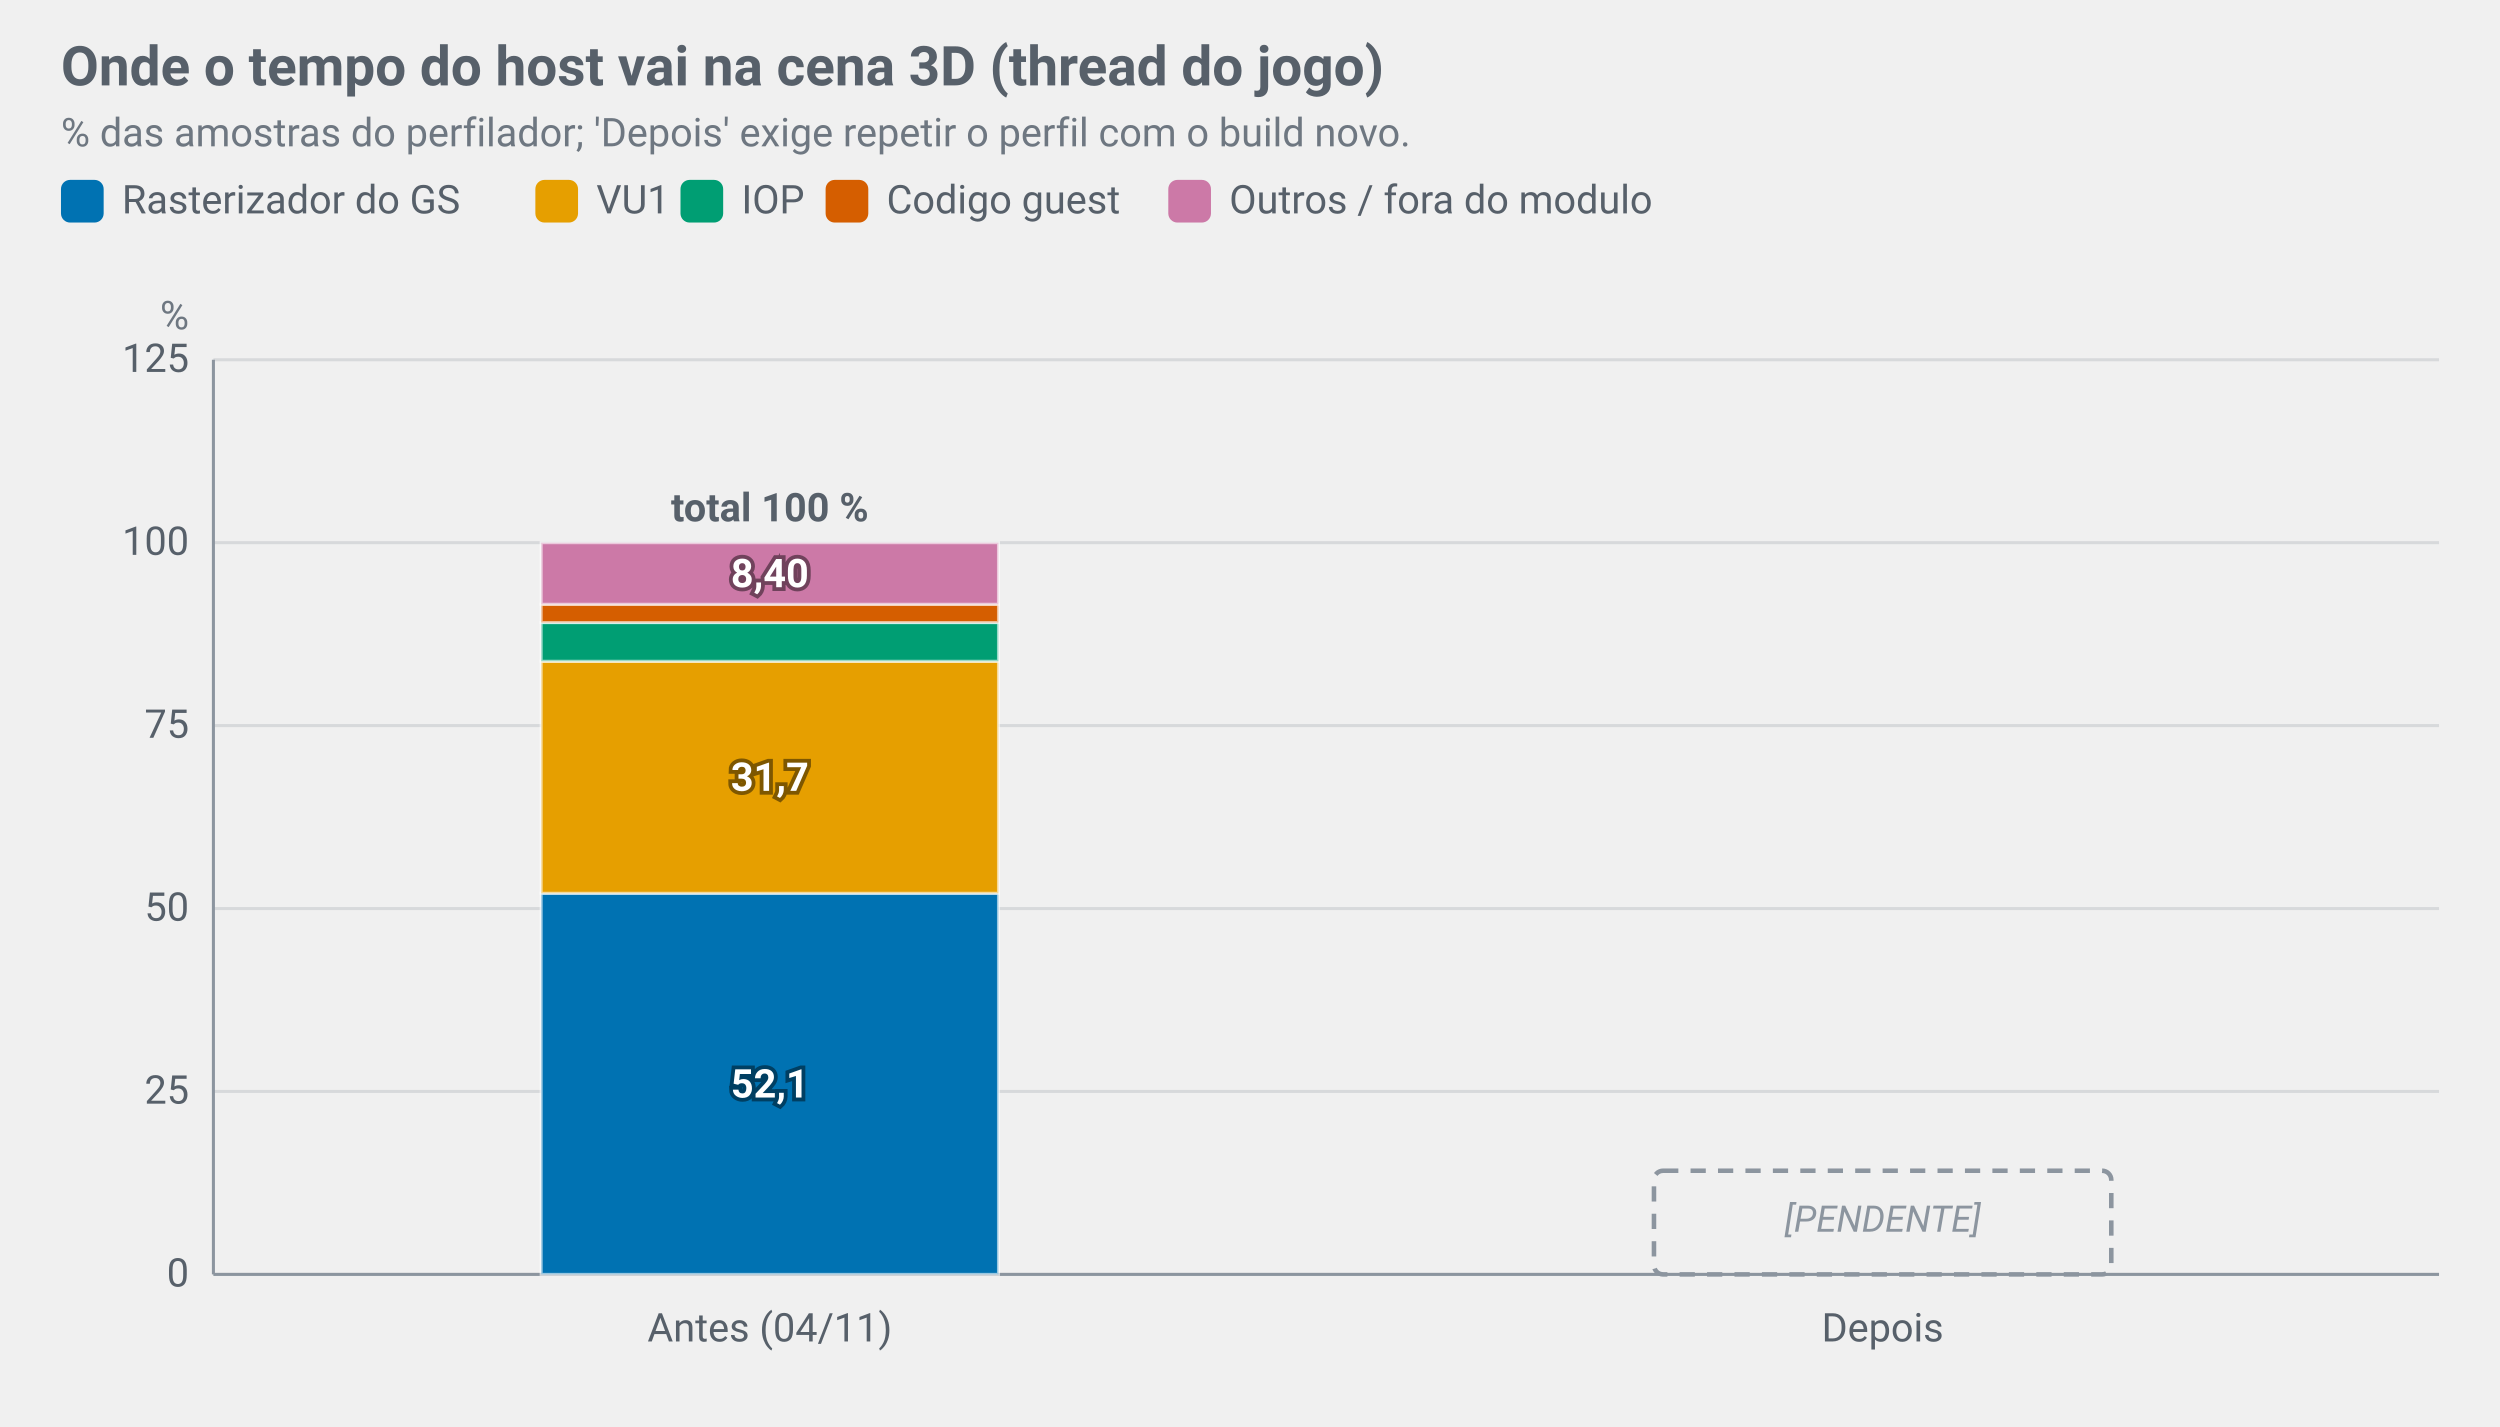
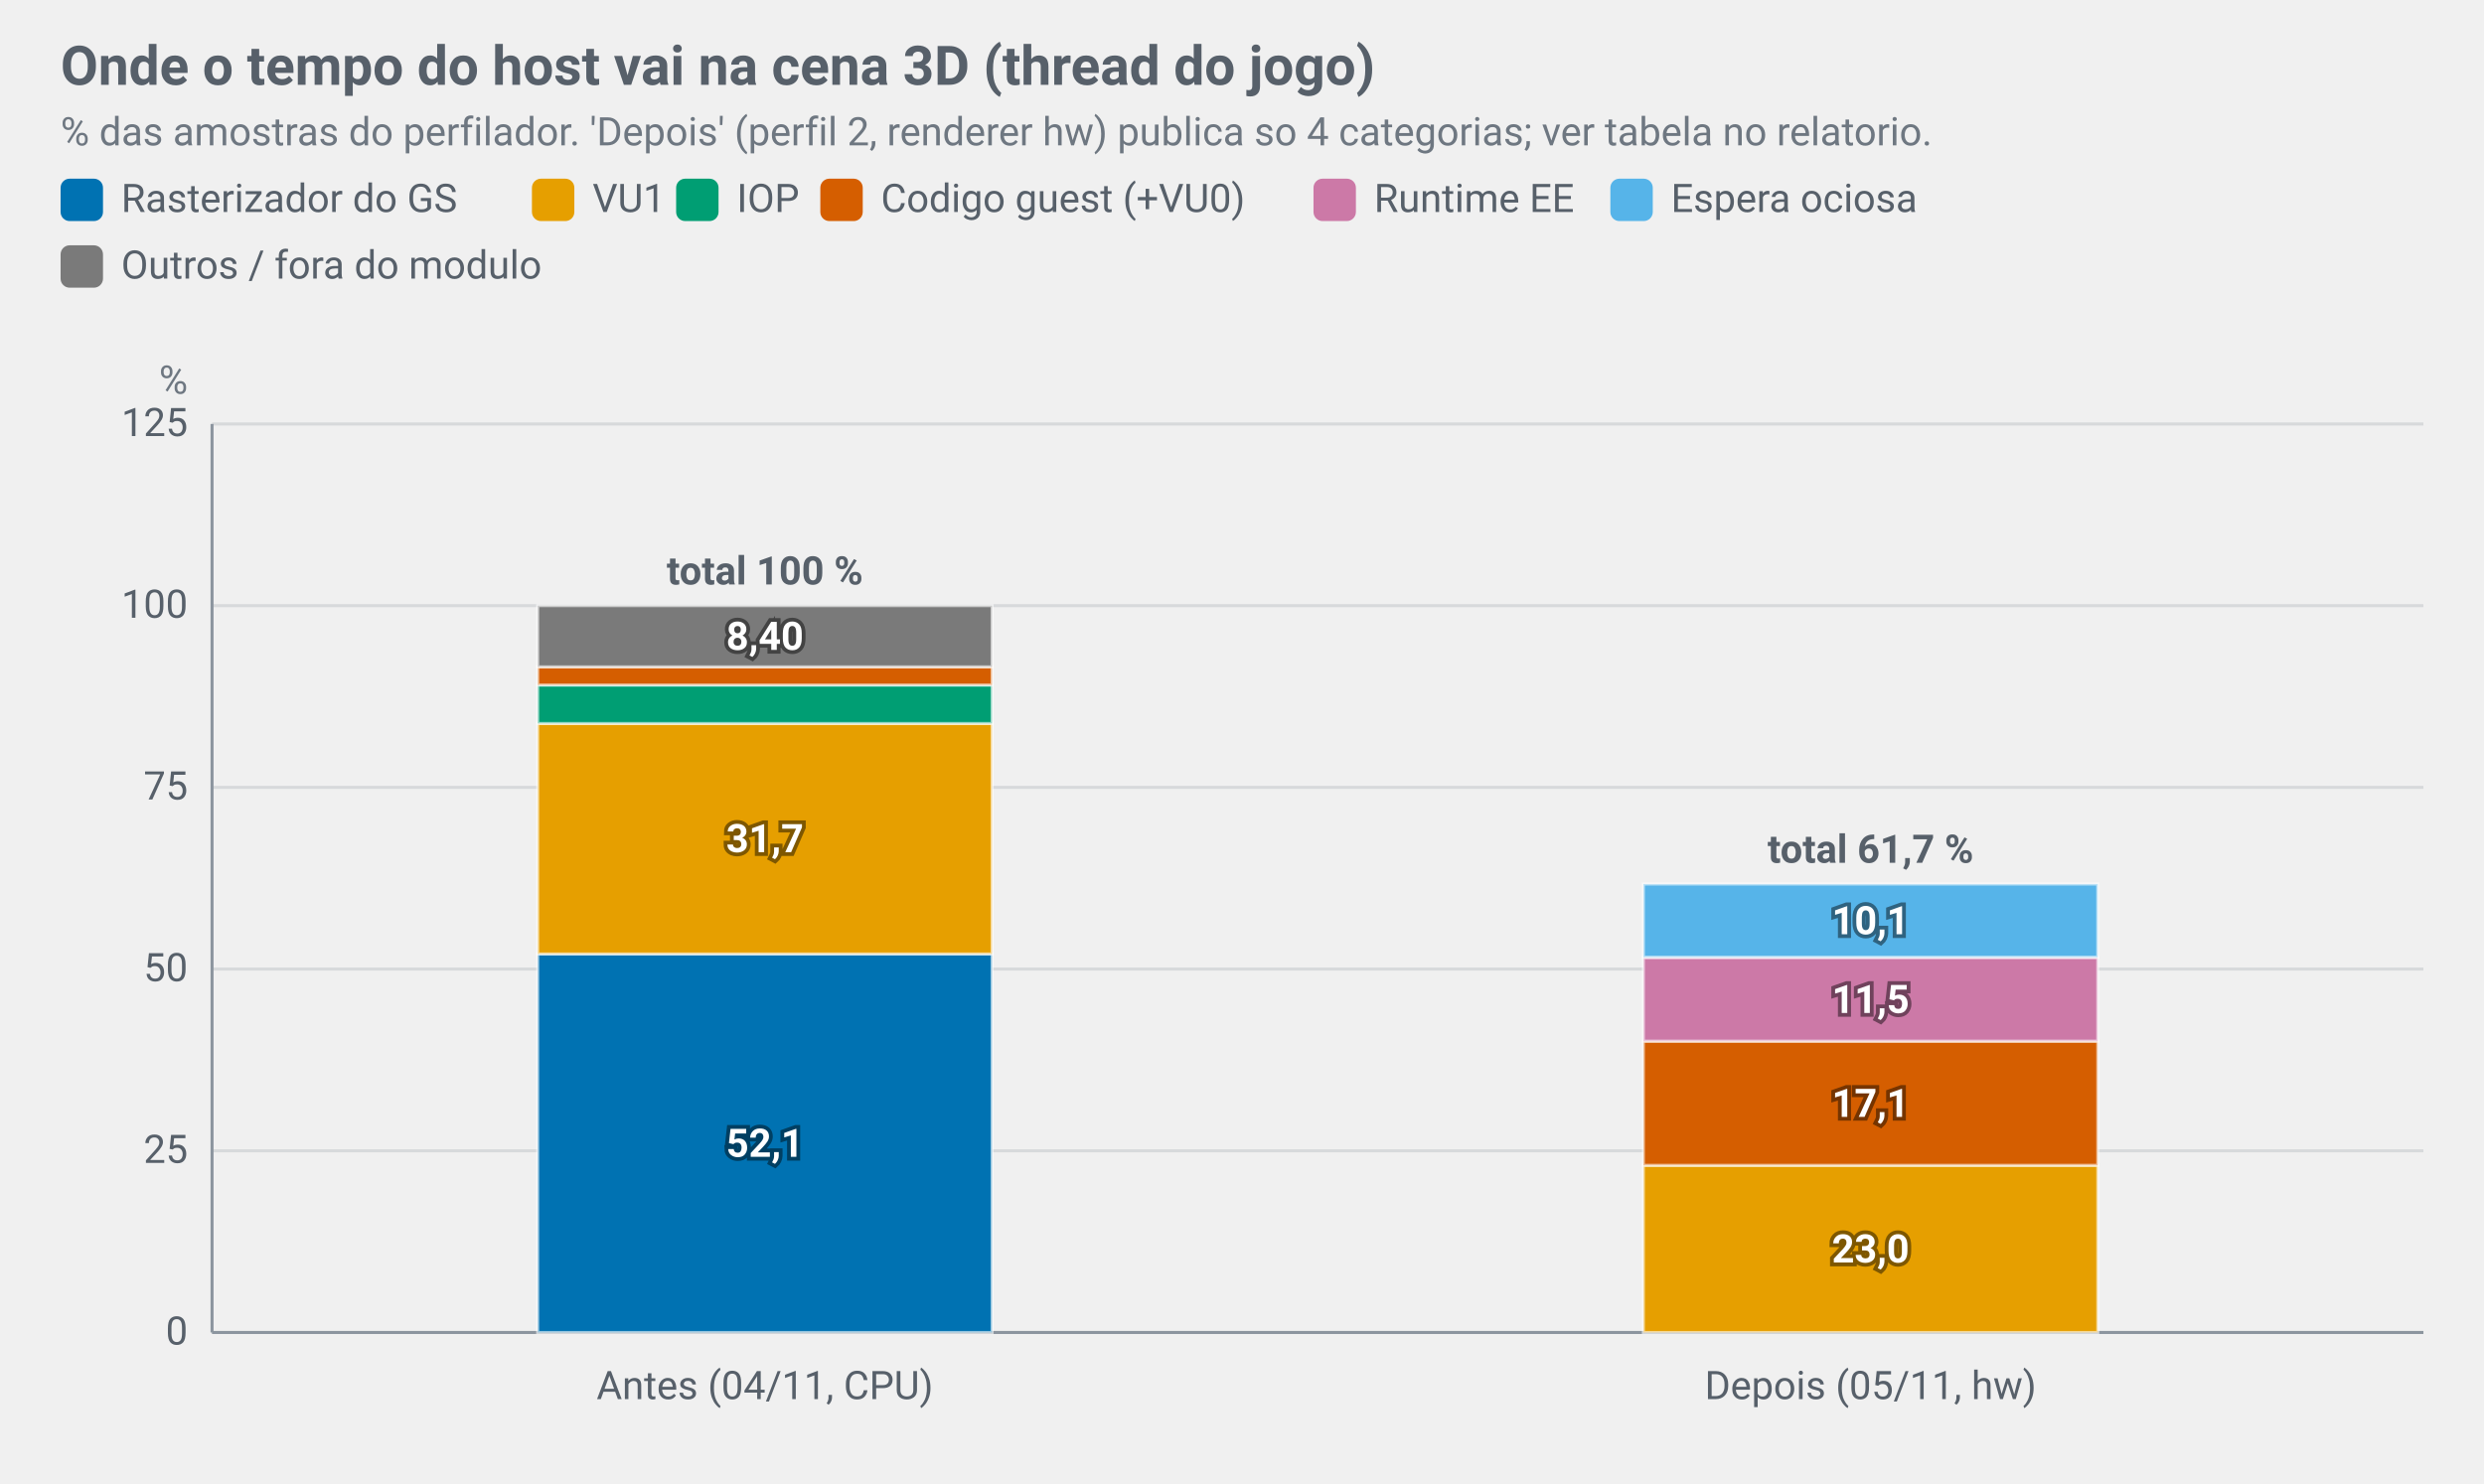
- <svg xmlns="http://www.w3.org/2000/svg" width="820" height="468" viewBox="0 0 820 468" role="img" aria-labelledby="t d">
+ <svg xmlns="http://www.w3.org/2000/svg" width="820" height="490" viewBox="0 0 820 490" role="img" aria-labelledby="t d">
  <style>
.t{font:600 18px system-ui, -apple-system, 'Segoe UI', Roboto, Helvetica, Arial, sans-serif;fill:#57606a} .s{font:13px system-ui, -apple-system, 'Segoe UI', Roboto, Helvetica, Arial, sans-serif;fill:#6e7781}
.l{font:13px system-ui, -apple-system, 'Segoe UI', Roboto, Helvetica, Arial, sans-serif;fill:#57606a} .v{font:600 13px system-ui, -apple-system, 'Segoe UI', Roboto, Helvetica, Arial, sans-serif;fill:#57606a}
.p{font:italic 12px system-ui, -apple-system, 'Segoe UI', Roboto, Helvetica, Arial, sans-serif;fill:#8c959f}
.ax{stroke:#8c959f;stroke-width:1} .gr{stroke:#8c959f;stroke-opacity:.25;stroke-width:1}
.pend{fill:none;stroke:#8c959f;stroke-width:1.5;stroke-dasharray:5 4}
@media (prefers-color-scheme: dark){.t,.l,.v{fill:#c9d1d9} .s,.p{fill:#8b949e}}
</style>
  <text x="20.0" y="28.0" class="t" text-anchor="start">Onde o tempo do host vai na cena 3D (thread do jogo)</text>
-   <text x="20.0" y="48.0" class="s" text-anchor="start">% das amostras do perfilador; 'Depois' exige repetir o perfil com o build novo.</text>
+   <text x="20.0" y="48.0" class="s" text-anchor="start">% das amostras do perfilador. 'Depois' (perfil 2, renderer hw) publica so 4 categorias; ver tabela no relatorio.</text>
  <rect x="20.0" y="59.0" width="14" height="14" rx="3" fill="#0072B2" />
  <text x="40.0" y="70.0" class="l" text-anchor="start">Rasterizador do GS</text>
  <rect x="175.6" y="59.0" width="14" height="14" rx="3" fill="#E69F00" />
  <text x="195.6" y="70.0" class="l" text-anchor="start">VU1</text>
  <rect x="223.2" y="59.0" width="14" height="14" rx="3" fill="#009E73" />
  <text x="243.2" y="70.0" class="l" text-anchor="start">IOP</text>
  <rect x="270.8" y="59.0" width="14" height="14" rx="3" fill="#D55E00" />
-   <text x="290.8" y="70.0" class="l" text-anchor="start">Codigo guest</text>
-   <rect x="383.2" y="59.0" width="14" height="14" rx="3" fill="#CC79A7" />
-   <text x="403.2" y="70.0" class="l" text-anchor="start">Outros / fora do modulo</text>
-   <line x1="70.0" x2="800.0" y1="418.0" y2="418.0" class="gr" />
-   <text x="62.0" y="422.0" class="l" text-anchor="end">0</text>
-   <line x1="70.0" x2="800.0" y1="358.0" y2="358.0" class="gr" />
-   <text x="62.0" y="362.0" class="l" text-anchor="end">25</text>
-   <line x1="70.0" x2="800.0" y1="298.0" y2="298.0" class="gr" />
-   <text x="62.0" y="302.0" class="l" text-anchor="end">50</text>
-   <line x1="70.0" x2="800.0" y1="238.0" y2="238.0" class="gr" />
-   <text x="62.0" y="242.0" class="l" text-anchor="end">75</text>
-   <line x1="70.0" x2="800.0" y1="178.0" y2="178.0" class="gr" />
-   <text x="62.0" y="182.0" class="l" text-anchor="end">100</text>
-   <line x1="70.0" x2="800.0" y1="118.0" y2="118.0" class="gr" />
-   <text x="62.0" y="122.0" class="l" text-anchor="end">125</text>
-   <line x1="70.0" x2="70.0" y1="118" y2="418" class="ax" />
-   <line x1="70.0" x2="800.0" y1="418" y2="418" class="ax" />
-   <text x="62.0" y="108.0" class="s" text-anchor="end">%</text>
-   <text x="252.5" y="440.0" class="l" text-anchor="middle">Antes (04/11)</text>
-   <rect x="177.5" y="293.0" width="150.0" height="125.0" fill="#0072B2" stroke="#ffffff" stroke-opacity=".6" />
-   <text x="252.5" y="360.0" class="v" text-anchor="middle" fill="#ffffff" style="fill:#ffffff;paint-order:stroke;stroke:#000;stroke-opacity:.45;stroke-width:2.5px">52,1</text>
-   <rect x="177.5" y="216.9" width="150.0" height="76.1" fill="#E69F00" stroke="#ffffff" stroke-opacity=".6" />
-   <text x="252.5" y="259.4" class="v" text-anchor="middle" fill="#ffffff" style="fill:#ffffff;paint-order:stroke;stroke:#000;stroke-opacity:.45;stroke-width:2.5px">31,7</text>
-   <rect x="177.5" y="204.2" width="150.0" height="12.7" fill="#009E73" stroke="#ffffff" stroke-opacity=".6" />
-   <rect x="177.5" y="198.2" width="150.0" height="6.0" fill="#D55E00" stroke="#ffffff" stroke-opacity=".6" />
-   <rect x="177.5" y="178.0" width="150.0" height="20.2" fill="#CC79A7" stroke="#ffffff" stroke-opacity=".6" />
-   <text x="252.5" y="192.6" class="v" text-anchor="middle" fill="#ffffff" style="fill:#ffffff;paint-order:stroke;stroke:#000;stroke-opacity:.45;stroke-width:2.5px">8,40</text>
-   <text x="252.5" y="171.0" class="v" text-anchor="middle">total 100 %</text>
-   <text x="617.5" y="440.0" class="l" text-anchor="middle">Depois</text>
-   <rect x="542.5" y="384.0" width="150.0" height="34" rx="3" class="pend" />
-   <text x="617.5" y="404.0" class="p" text-anchor="middle">[PENDENTE]</text>
+   <text x="290.8" y="70.0" class="l" text-anchor="start">Codigo guest (+VU0)</text>
+   <rect x="433.6" y="59.0" width="14" height="14" rx="3" fill="#CC79A7" />
+   <text x="453.6" y="70.0" class="l" text-anchor="start">Runtime EE</text>
+   <rect x="531.6" y="59.0" width="14" height="14" rx="3" fill="#56B4E9" />
+   <text x="551.6" y="70.0" class="l" text-anchor="start">Espera ociosa</text>
+   <rect x="20.0" y="81.0" width="14" height="14" rx="3" fill="#7A7A7A" />
+   <text x="40.0" y="92.0" class="l" text-anchor="start">Outros / fora do modulo</text>
+   <line x1="70.0" x2="800.0" y1="440.0" y2="440.0" class="gr" />
+   <text x="62.0" y="444.0" class="l" text-anchor="end">0</text>
+   <line x1="70.0" x2="800.0" y1="380.0" y2="380.0" class="gr" />
+   <text x="62.0" y="384.0" class="l" text-anchor="end">25</text>
+   <line x1="70.0" x2="800.0" y1="320.0" y2="320.0" class="gr" />
+   <text x="62.0" y="324.0" class="l" text-anchor="end">50</text>
+   <line x1="70.0" x2="800.0" y1="260.0" y2="260.0" class="gr" />
+   <text x="62.0" y="264.0" class="l" text-anchor="end">75</text>
+   <line x1="70.0" x2="800.0" y1="200.0" y2="200.0" class="gr" />
+   <text x="62.0" y="204.0" class="l" text-anchor="end">100</text>
+   <line x1="70.0" x2="800.0" y1="140.0" y2="140.0" class="gr" />
+   <text x="62.0" y="144.0" class="l" text-anchor="end">125</text>
+   <line x1="70.0" x2="70.0" y1="140" y2="440" class="ax" />
+   <line x1="70.0" x2="800.0" y1="440" y2="440" class="ax" />
+   <text x="62.0" y="130.0" class="s" text-anchor="end">%</text>
+   <text x="252.5" y="462.0" class="l" text-anchor="middle">Antes (04/11, CPU)</text>
+   <rect x="177.5" y="315.0" width="150.0" height="125.0" fill="#0072B2" stroke="#ffffff" stroke-opacity=".6" />
+   <text x="252.5" y="382.0" class="v" text-anchor="middle" fill="#ffffff" style="fill:#ffffff;paint-order:stroke;stroke:#000;stroke-opacity:.45;stroke-width:2.5px">52,1</text>
+   <rect x="177.5" y="238.9" width="150.0" height="76.1" fill="#E69F00" stroke="#ffffff" stroke-opacity=".6" />
+   <text x="252.5" y="281.4" class="v" text-anchor="middle" fill="#ffffff" style="fill:#ffffff;paint-order:stroke;stroke:#000;stroke-opacity:.45;stroke-width:2.5px">31,7</text>
+   <rect x="177.5" y="226.2" width="150.0" height="12.7" fill="#009E73" stroke="#ffffff" stroke-opacity=".6" />
+   <rect x="177.5" y="220.2" width="150.0" height="6.0" fill="#D55E00" stroke="#ffffff" stroke-opacity=".6" />
+   <rect x="177.5" y="200.0" width="150.0" height="20.2" fill="#7A7A7A" stroke="#ffffff" stroke-opacity=".6" />
+   <text x="252.5" y="214.6" class="v" text-anchor="middle" fill="#ffffff" style="fill:#ffffff;paint-order:stroke;stroke:#000;stroke-opacity:.45;stroke-width:2.5px">8,40</text>
+   <text x="252.5" y="193.0" class="v" text-anchor="middle">total 100 %</text>
+   <text x="617.5" y="462.0" class="l" text-anchor="middle">Depois (05/11, hw)</text>
+   <rect x="542.5" y="384.8" width="150.0" height="55.2" fill="#E69F00" stroke="#ffffff" stroke-opacity=".6" />
+   <text x="617.5" y="416.9" class="v" text-anchor="middle" fill="#ffffff" style="fill:#ffffff;paint-order:stroke;stroke:#000;stroke-opacity:.45;stroke-width:2.5px">23,0</text>
+   <rect x="542.5" y="343.8" width="150.0" height="41.0" fill="#D55E00" stroke="#ffffff" stroke-opacity=".6" />
+   <text x="617.5" y="368.8" class="v" text-anchor="middle" fill="#ffffff" style="fill:#ffffff;paint-order:stroke;stroke:#000;stroke-opacity:.45;stroke-width:2.5px">17,1</text>
+   <rect x="542.5" y="316.2" width="150.0" height="27.6" fill="#CC79A7" stroke="#ffffff" stroke-opacity=".6" />
+   <text x="617.5" y="334.5" class="v" text-anchor="middle" fill="#ffffff" style="fill:#ffffff;paint-order:stroke;stroke:#000;stroke-opacity:.45;stroke-width:2.5px">11,5</text>
+   <rect x="542.5" y="291.9" width="150.0" height="24.2" fill="#56B4E9" stroke="#ffffff" stroke-opacity=".6" />
+   <text x="617.5" y="308.5" class="v" text-anchor="middle" fill="#ffffff" style="fill:#ffffff;paint-order:stroke;stroke:#000;stroke-opacity:.45;stroke-width:2.5px">10,1</text>
+   <text x="617.5" y="284.9" class="v" text-anchor="middle">total 61,7 %</text>
</svg>
